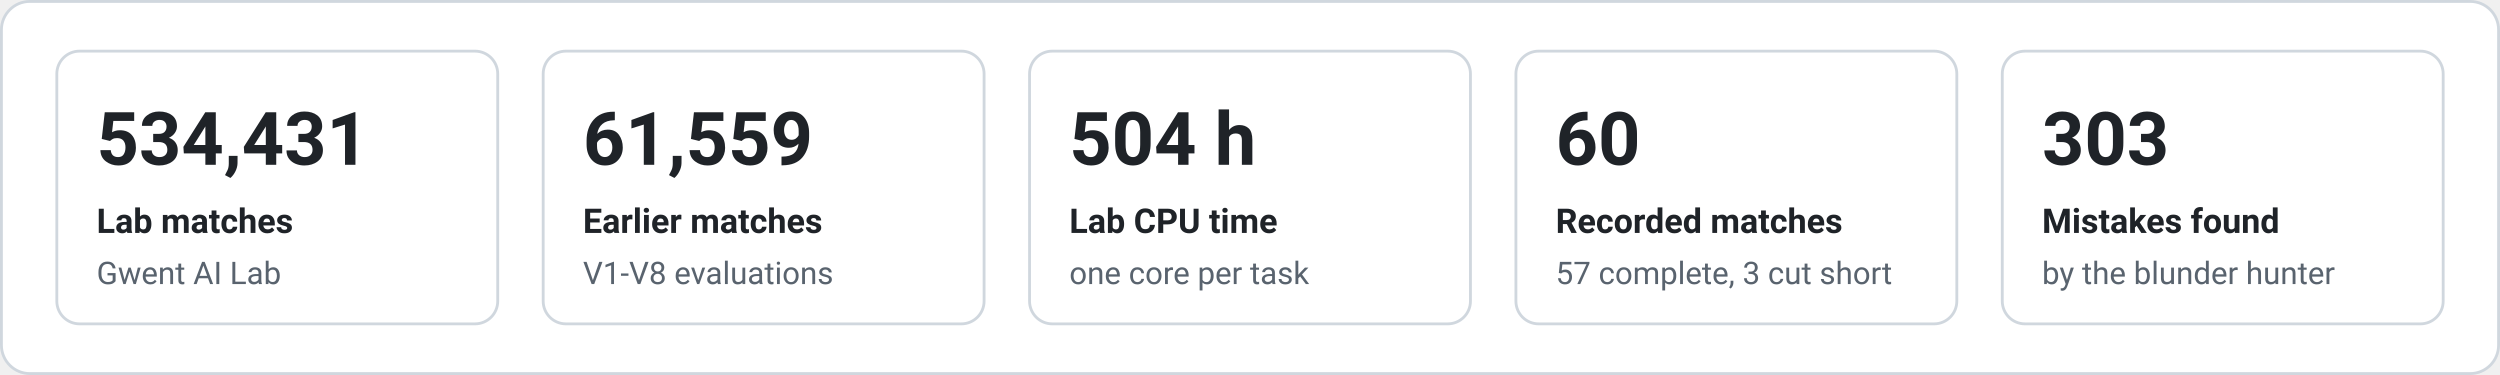
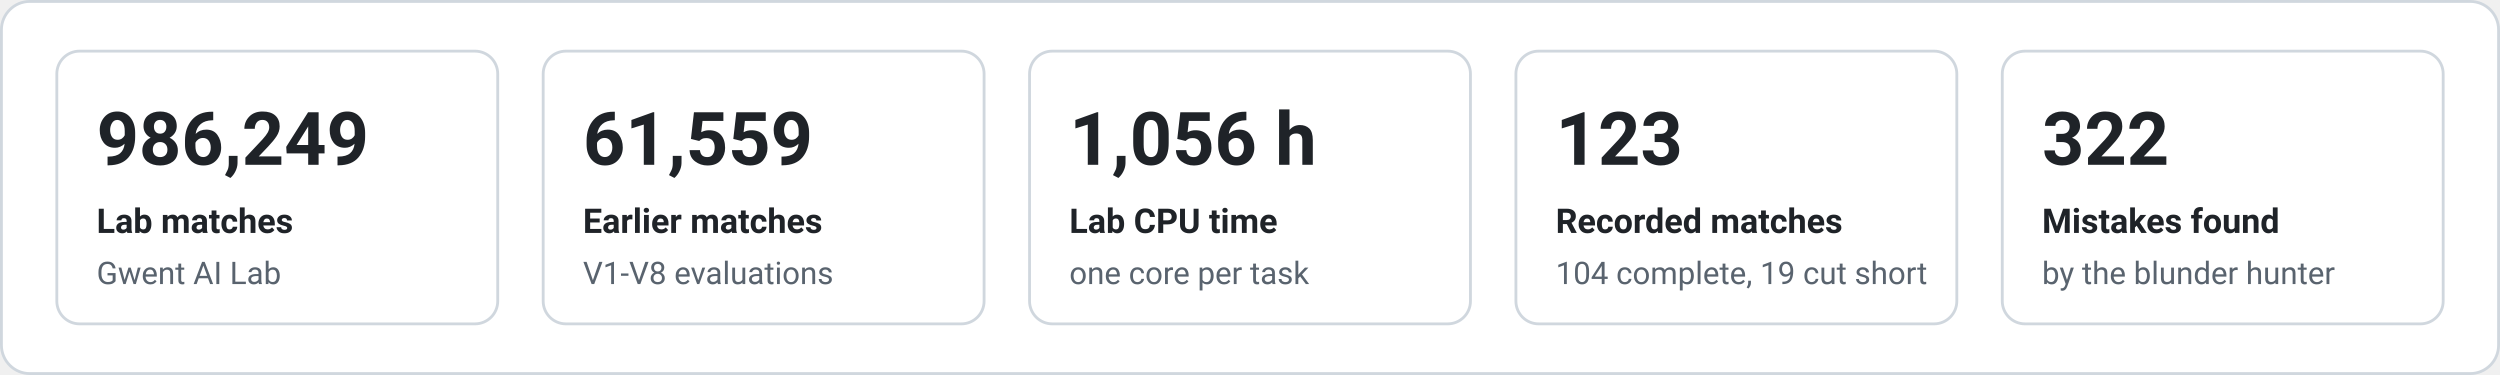
<svg xmlns="http://www.w3.org/2000/svg" width="880" height="132" viewBox="0 0 880 132" font-family="system-ui,-apple-system,'Segoe UI',Roboto,Helvetica,Arial,sans-serif" role="img" aria-label="Key figures">
  <rect x="0.5" y="0.5" width="879" height="131" rx="10" fill="#ffffff" stroke="#d0d7de" />
  <rect x="20.0" y="18" width="155.2" height="96" rx="8" fill="none" stroke="#d0d7de" />
-   <text x="34.0" y="58.0" fill="#1f2328" font-size="26" font-weight="700" text-anchor="start">534,431</text>
+   <text x="34.0" y="58.0" fill="#1f2328" font-size="26" font-weight="700" text-anchor="start">986,249</text>
  <text x="34.0" y="82.0" fill="#1f2328" font-size="12" font-weight="600" text-anchor="start">Lab matches</text>
  <text x="34.0" y="100.0" fill="#59636e" font-size="11" font-weight="400" text-anchor="start">Gwent AI Lab</text>
  <rect x="191.2" y="18" width="155.2" height="96" rx="8" fill="none" stroke="#d0d7de" />
  <text x="205.2" y="58.0" fill="#1f2328" font-size="26" font-weight="700" text-anchor="start">61,559</text>
  <text x="205.2" y="82.0" fill="#1f2328" font-size="12" font-weight="600" text-anchor="start">Earlier matches</text>
  <text x="205.2" y="100.0" fill="#59636e" font-size="11" font-weight="400" text-anchor="start">V1-V8 evaluations</text>
  <rect x="362.4" y="18" width="155.2" height="96" rx="8" fill="none" stroke="#d0d7de" />
-   <text x="376.4" y="58.0" fill="#1f2328" font-size="26" font-weight="700" text-anchor="start">504 h</text>
+   <text x="376.4" y="58.0" fill="#1f2328" font-size="26" font-weight="700" text-anchor="start">1,056 h</text>
  <text x="376.4" y="82.0" fill="#1f2328" font-size="12" font-weight="600" text-anchor="start">Lab CPU time</text>
  <text x="376.4" y="100.0" fill="#59636e" font-size="11" font-weight="400" text-anchor="start">one core per task</text>
  <rect x="533.6" y="18" width="155.2" height="96" rx="8" fill="none" stroke="#d0d7de" />
-   <text x="547.6" y="58.0" fill="#1f2328" font-size="26" font-weight="700" text-anchor="start">60</text>
+   <text x="547.6" y="58.0" fill="#1f2328" font-size="26" font-weight="700" text-anchor="start">123</text>
  <text x="547.6" y="82.0" fill="#1f2328" font-size="12" font-weight="600" text-anchor="start">Recorded matches</text>
-   <text x="547.6" y="100.0" fill="#59636e" font-size="11" font-weight="400" text-anchor="start">57 complete, 3 cut short</text>
+   <text x="547.6" y="100.0" fill="#59636e" font-size="11" font-weight="400" text-anchor="start">104 complete, 19 cut short</text>
  <rect x="704.8" y="18" width="155.2" height="96" rx="8" fill="none" stroke="#d0d7de" />
-   <text x="718.8" y="58.0" fill="#1f2328" font-size="26" font-weight="700" text-anchor="start">303</text>
+   <text x="718.8" y="58.0" fill="#1f2328" font-size="26" font-weight="700" text-anchor="start">322</text>
  <text x="718.8" y="82.0" fill="#1f2328" font-size="12" font-weight="600" text-anchor="start">Mistakes found</text>
  <text x="718.8" y="100.0" fill="#59636e" font-size="11" font-weight="400" text-anchor="start">by the blunder hunter</text>
</svg>
